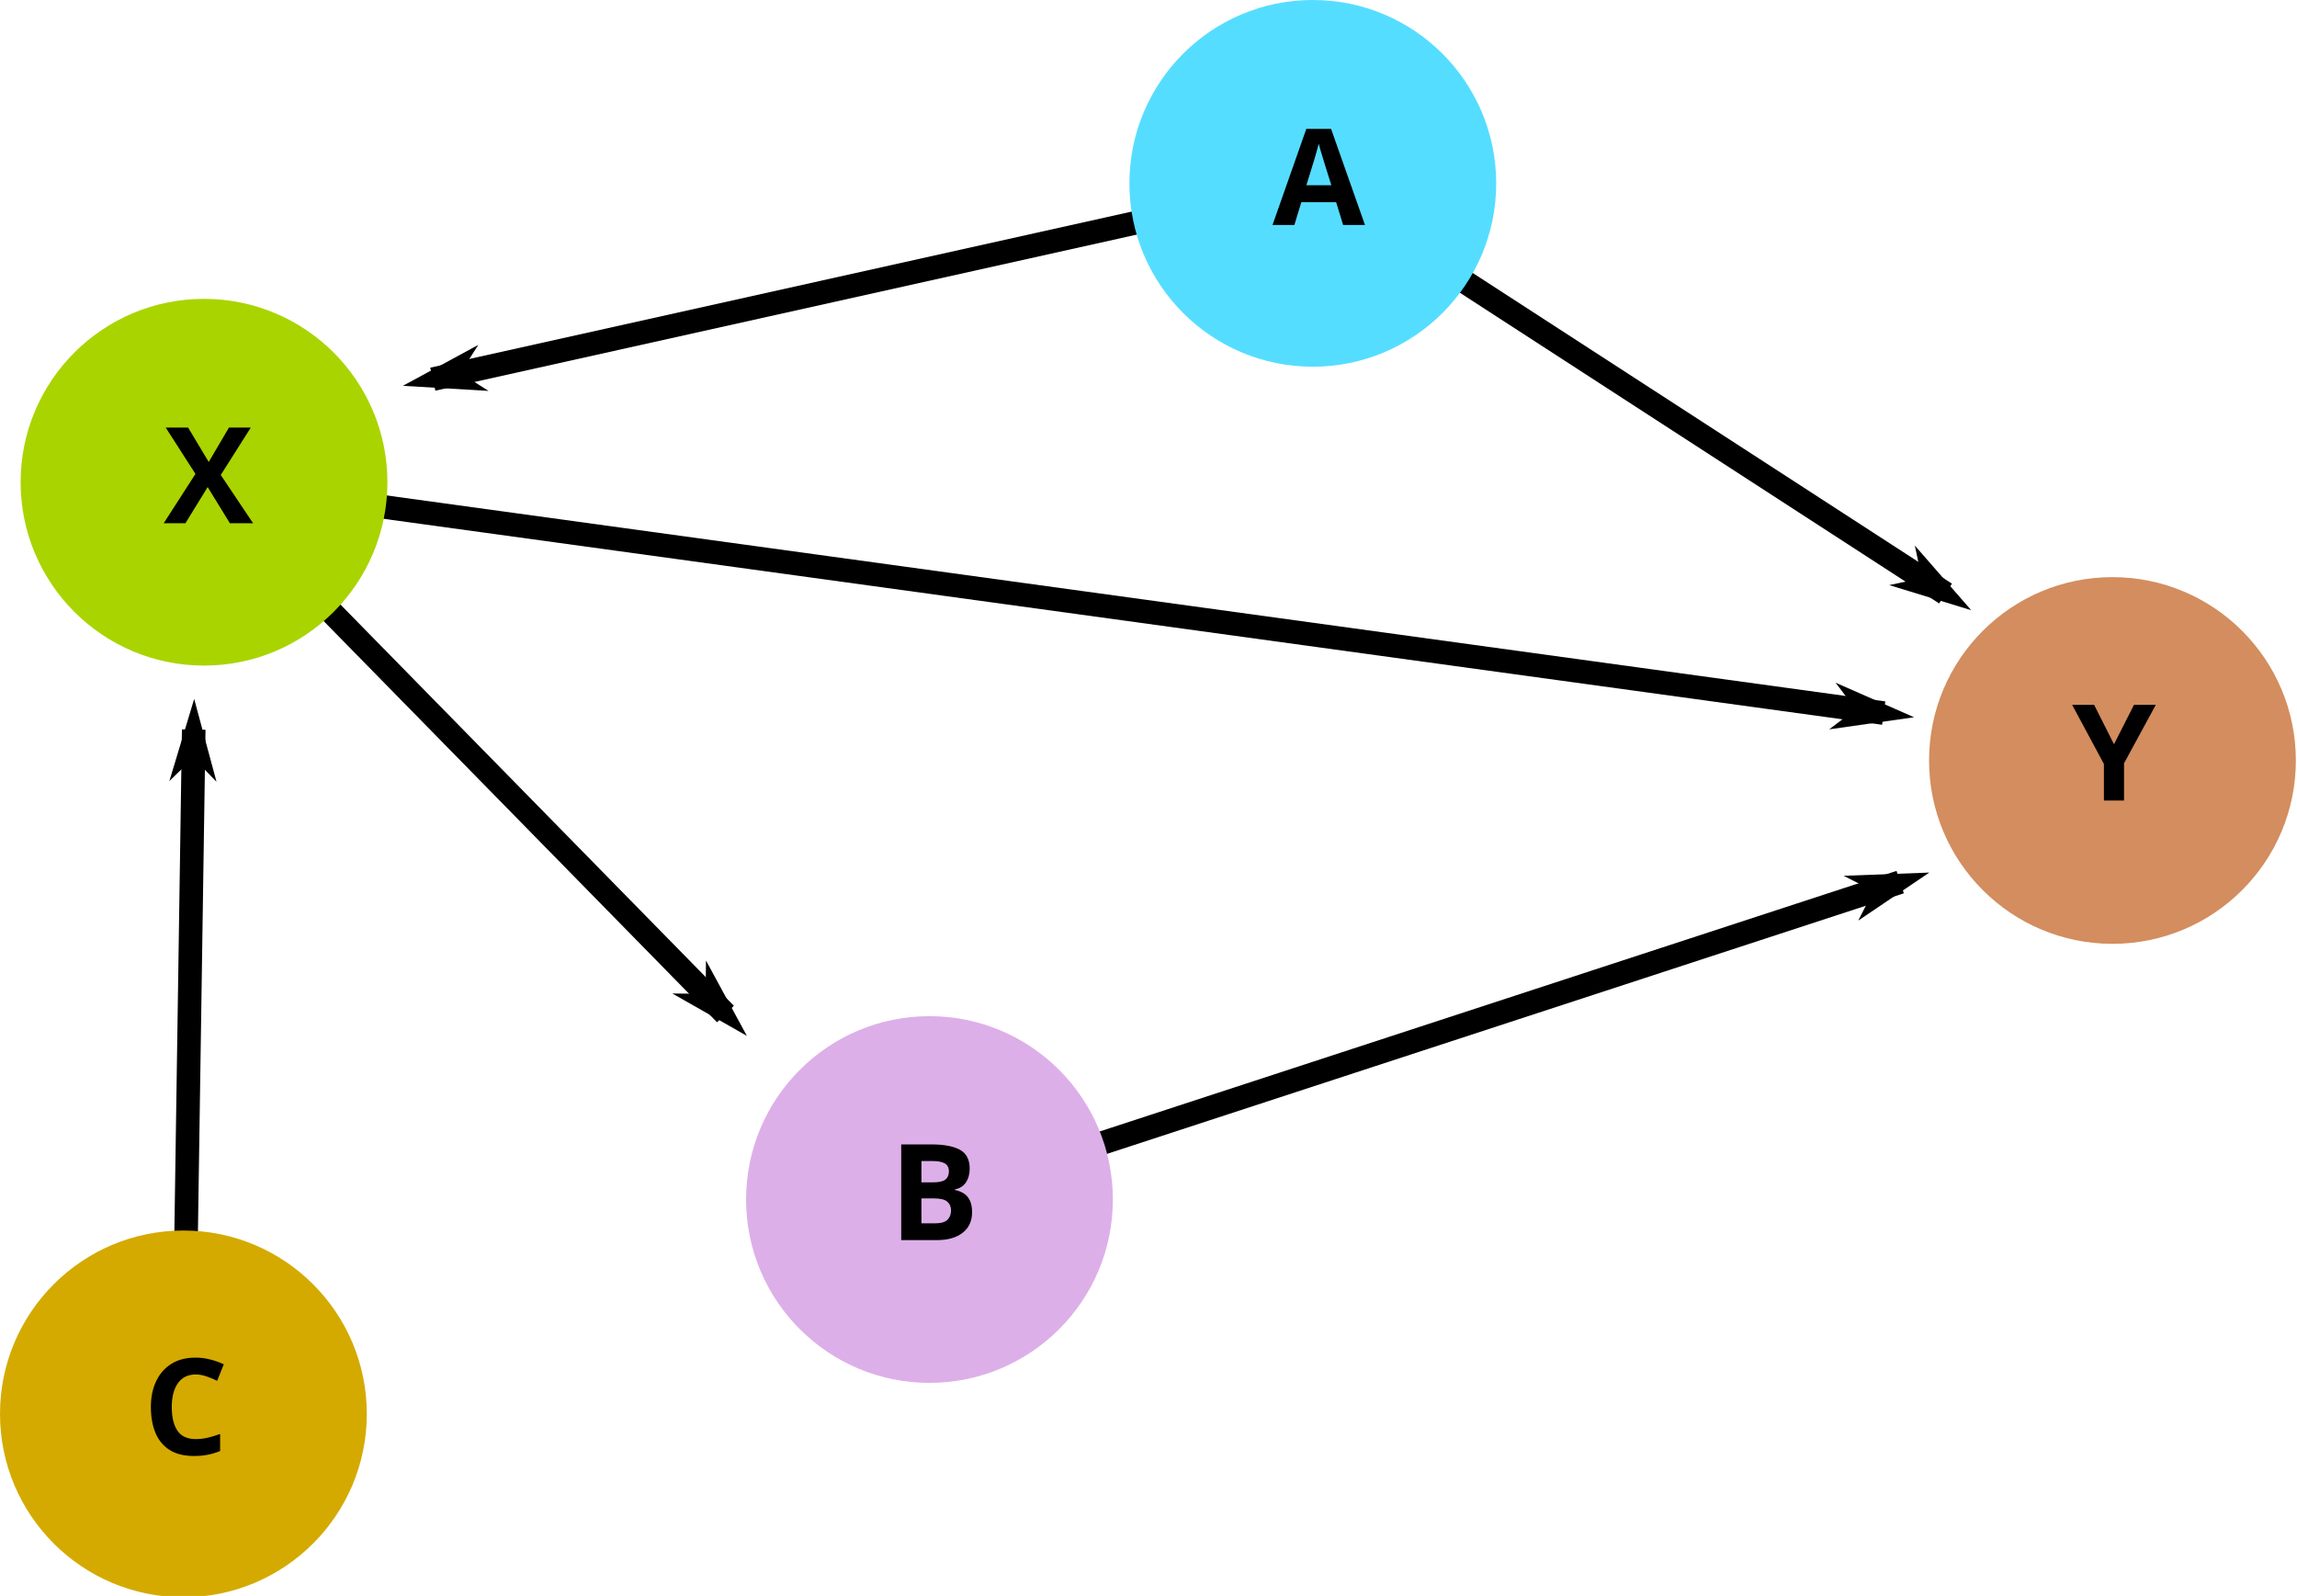
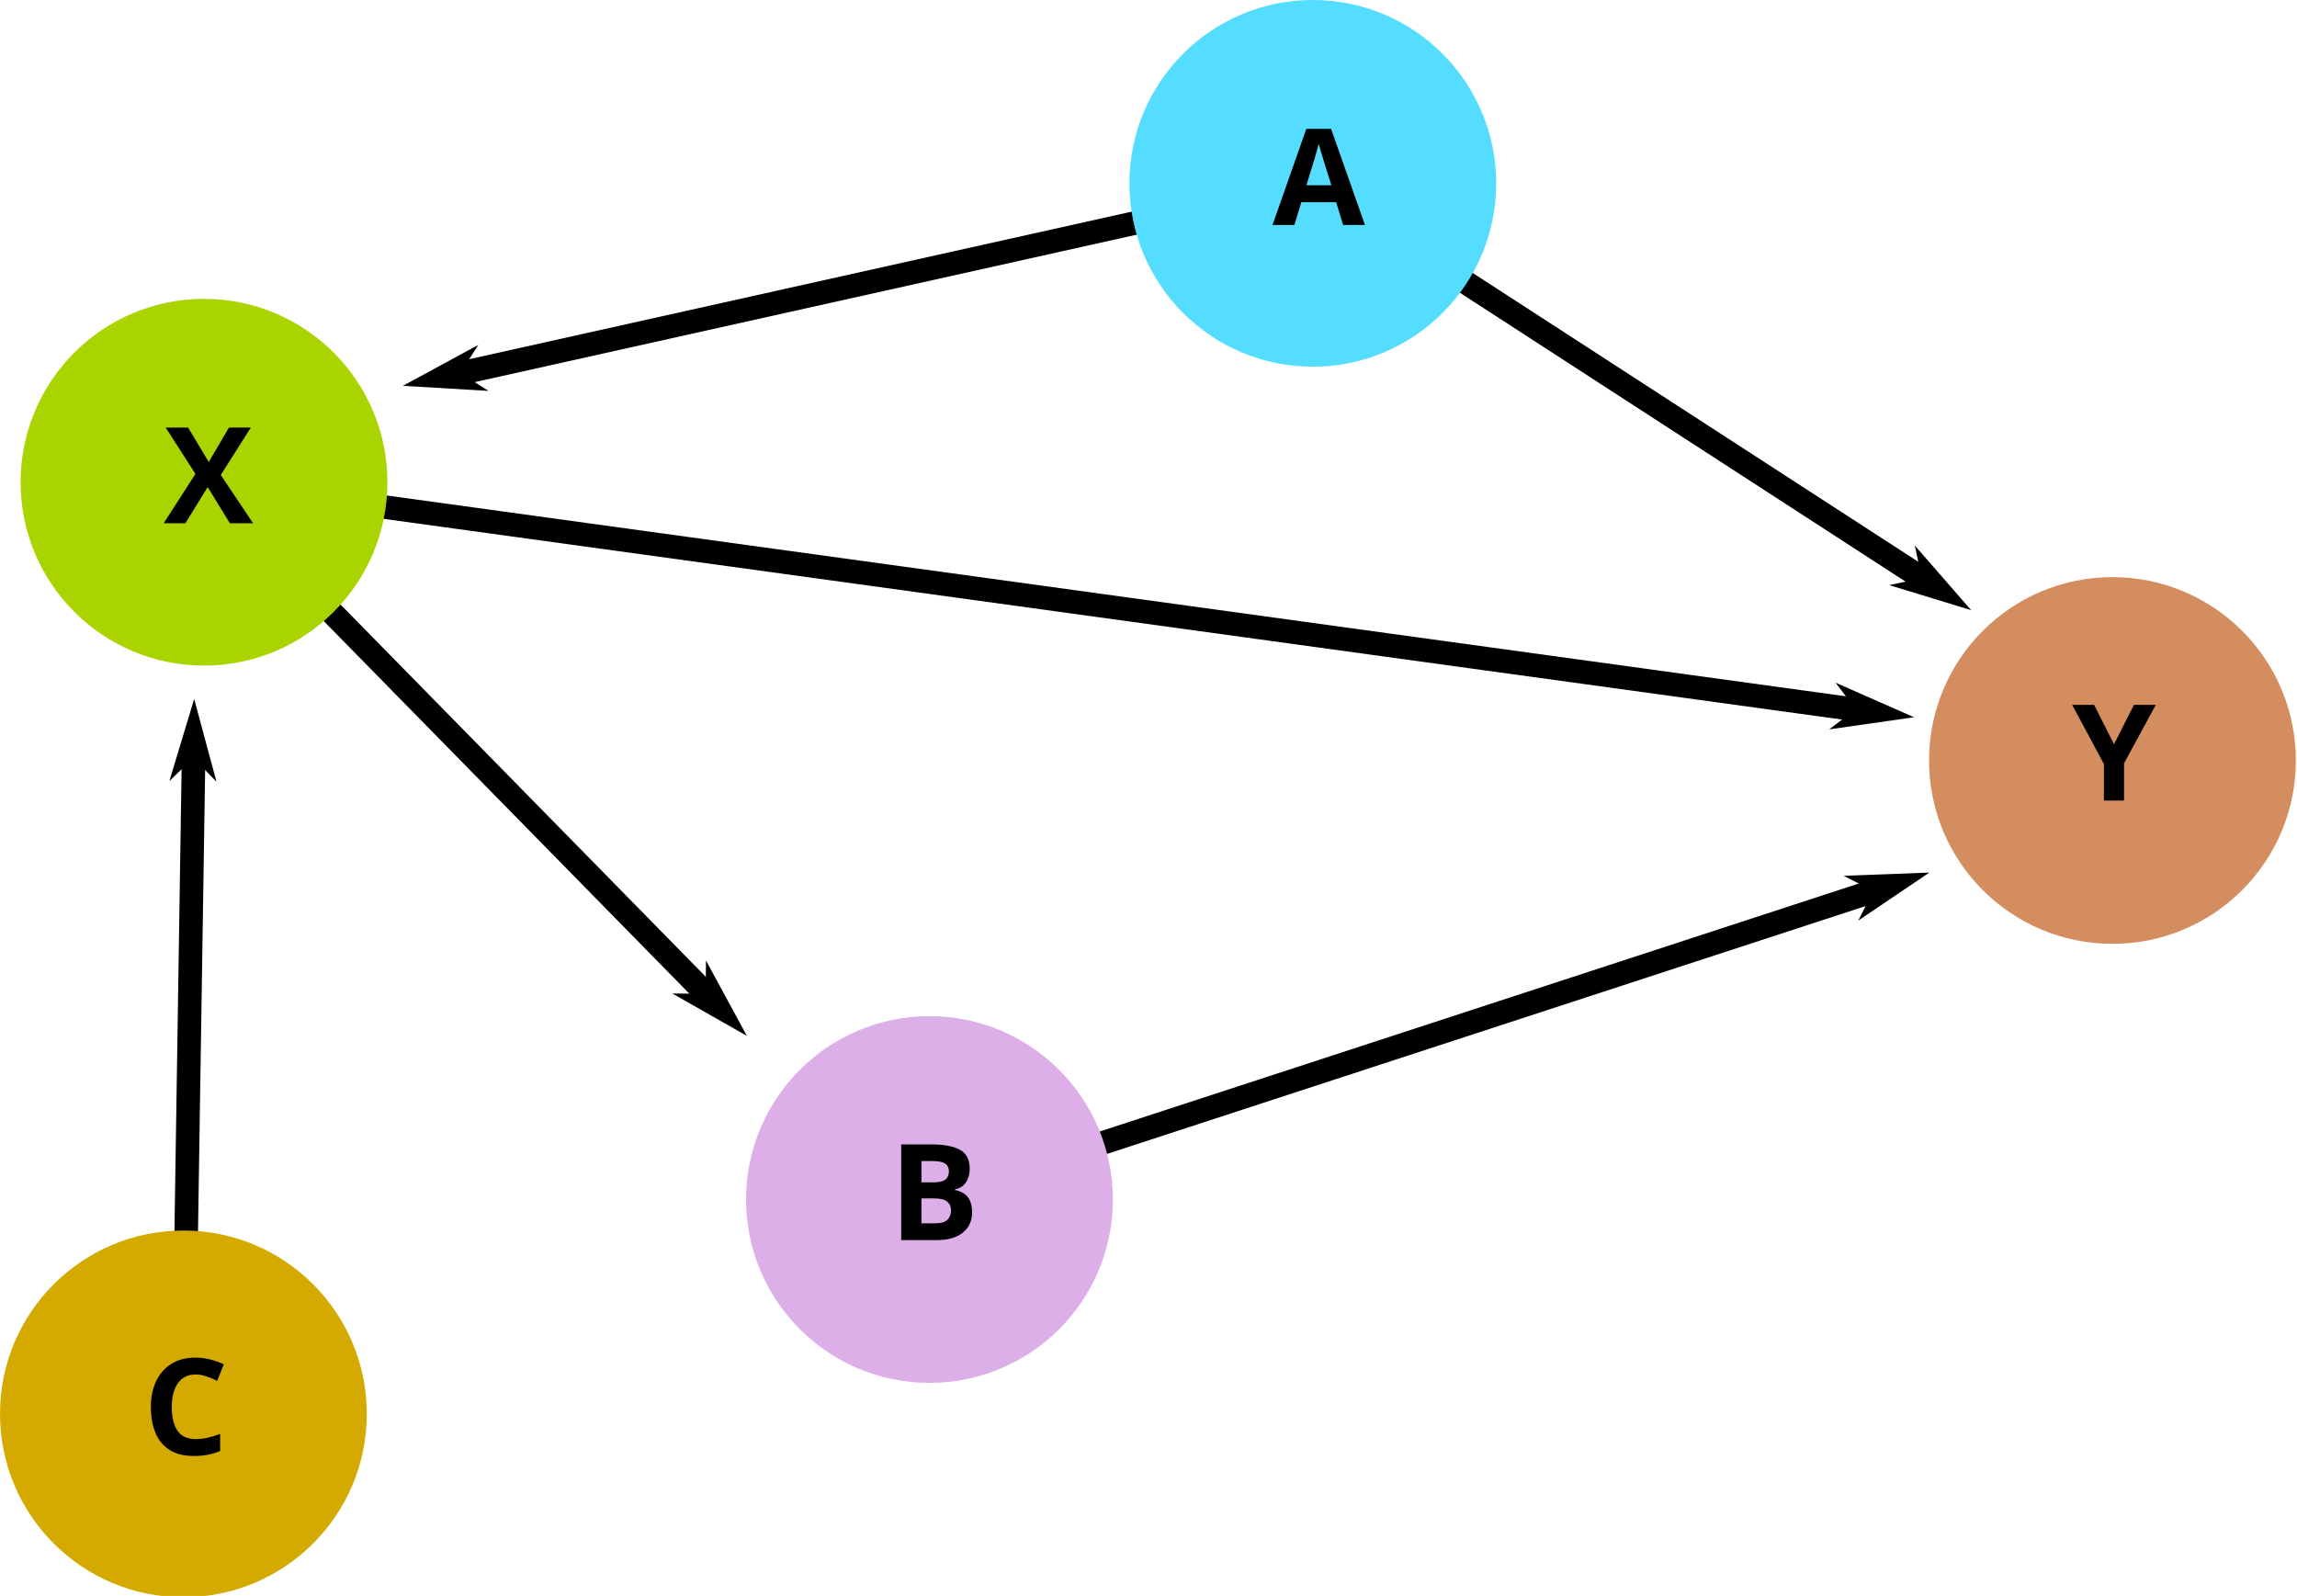
- <svg xmlns="http://www.w3.org/2000/svg" width="439" height="305" xml:space="preserve" overflow="hidden">
-   <defs>
+ <svg xmlns="http://www.w3.org/2000/svg" width="439" height="305" xml:space="preserve" overflow="hidden" version="1.1" id="svg21">
+   <defs id="defs1">
    <clipPath id="clip0">
-       <rect x="784" y="228" width="439" height="305" />
+       <rect x="784" y="228" width="439" height="305" id="rect1" />
    </clipPath>
  </defs>
-   <g clip-path="url(#clip0)" transform="translate(-784 -228)">
-     <path d="M142.979 203.246 463.999 247.362" stroke="#000000" stroke-width="4.503" fill="none" transform="matrix(1 0 0 1.00008 680.012 116.898)" />
-     <path d="M0 0 4.503-4.503-11.257 0 4.503 4.503Z" fill-rule="evenodd" transform="matrix(-0.990687 -0.136156 0.136146 -0.990762 1138.66 363.544)" />
-     <path d="M354.889 146.132 475.816 224.516" stroke="#000000" stroke-width="4.503" fill="none" transform="matrix(1 0 0 1.00008 680.012 116.898)" />
-     <path d="M0 0 4.503-4.503-11.257 0 4.503 4.503Z" fill-rule="evenodd" transform="matrix(-0.839118 -0.543949 0.543908 -0.839181 1151.29 338.492)" />
-     <path d="M281.627 340.319 467.151 279.66" stroke="#000000" stroke-width="4.503" fill="none" transform="matrix(1 0 0 1.00008 680.012 116.898)" />
-     <path d="M0 0 4.503-4.503-11.257 0 4.503 4.503Z" fill-rule="evenodd" transform="matrix(-0.950477 0.310794 -0.31077 -0.950549 1142.03 398.258)" />
-     <path d="M142.979 203.246 242.635 304.87" stroke="#000000" stroke-width="4.503" fill="none" transform="matrix(1 0 0 1.00008 680.012 116.898)" />
-     <path d="M0 0 4.503-4.503-11.257 0 4.503 4.503Z" fill-rule="evenodd" transform="matrix(-0.700134 -0.714013 0.713959 -0.700187 918.863 417.933)" />
-     <path d="M139.04 381.284 141.012 250.512" stroke="#000000" stroke-width="4.503" fill="none" transform="matrix(1 0 0 1.00008 680.012 116.898)" />
-     <path d="M0 0 4.503-4.503-11.257 0 4.503 4.503Z" fill-rule="evenodd" transform="matrix(-0.0150774 0.999962 -0.999886 -0.0150785 820.942 372.832)" />
-     <path d="M354.889 146.132 186.703 183.552" stroke="#000000" stroke-width="4.503" fill="none" transform="matrix(1 0 0 1.00008 680.012 116.898)" />
-     <path d="M0 0 4.503-4.503-11.257 0 4.503 4.503Z" fill-rule="evenodd" transform="matrix(0.976129 -0.217192 0.217175 0.976203 871.989 299.29)" />
-     <path d="M542.77 256.422C542.763 275.778 527.065 291.468 507.706 291.459 488.358 291.452 472.673 275.769 472.667 256.422 472.673 237.063 488.374 221.375 507.731 221.382 527.081 221.389 542.763 237.072 542.77 256.422Z" fill="#D38D5F" transform="matrix(1 0 0 1.00008 680.012 116.898)" />
-     <path d="M389.942 146.132C389.935 165.491 374.237 181.178 354.878 181.171 335.528 181.164 319.845 165.481 319.839 146.132 319.845 126.774 335.544 111.086 354.903 111.093 374.251 111.1 389.935 126.784 389.942 146.132Z" fill="#55DDFF" transform="matrix(1 0 0 1.00008 680.012 116.898)" />
-     <path d="M178.03 203.246C178.023 222.604 162.325 238.292 142.966 238.285 123.617 238.278 107.934 222.595 107.927 203.246 107.934 183.887 123.633 168.2 142.991 168.207 162.34 168.214 178.023 183.897 178.03 203.246Z" fill="#AAD400" transform="matrix(1 0 0 1.00008 680.012 116.898)" />
-     <path d="M174.091 381.284C174.085 400.643 158.386 416.33 139.027 416.323 119.679 416.316 103.995 400.631 103.988 381.284 103.995 361.925 119.694 346.238 139.052 346.244 158.401 346.251 174.085 361.934 174.091 381.284Z" fill="#D4AA00" transform="matrix(1 0 0 1.00008 680.012 116.898)" />
-     <path d="M316.678 340.319C316.671 359.678 300.973 375.365 281.614 375.358 262.266 375.352 246.583 359.667 246.577 340.319 246.583 320.96 262.282 305.273 281.641 305.28 300.989 305.286 316.671 320.971 316.678 340.319Z" fill="#DDAFE9" transform="matrix(1 0 0 1.00008 680.012 116.898)" />
-     <text font-family="Calibri,Calibri_MSFontService,sans-serif" font-weight="700" font-size="43" transform="matrix(0.595658 0 0 0.595703 1180.03 381)">Y</text>
-     <text font-family="Calibri,Calibri_MSFontService,sans-serif" font-weight="700" font-size="43" transform="matrix(0.595658 0 0 0.595703 953.933 465)">B</text>
-     <text font-family="Calibri,Calibri_MSFontService,sans-serif" font-weight="700" font-size="43" transform="matrix(0.595658 0 0 0.595703 811.346 506)">C</text>
-     <text font-family="Calibri,Calibri_MSFontService,sans-serif" font-weight="700" font-size="43" transform="matrix(0.595658 0 0 0.595703 815.285 328)">X</text>
-     <text font-family="Calibri,Calibri_MSFontService,sans-serif" font-weight="700" font-size="43" transform="matrix(0.595658 0 0 0.595703 1027.2 271)">A</text>
+   <g clip-path="url(#clip0)" transform="translate(-784 -228)" id="g21">
+     <path d="m 142.979,203.246 317.988,43.759" stroke="#000000" stroke-width="4.503" fill="none" transform="matrix(1,0,0,1.00008,680.012,116.898)" id="path1" />
+     <path d="M0 0 4.503-4.503-11.257 0 4.503 4.503Z" fill-rule="evenodd" transform="matrix(-0.990687 -0.136156 0.136146 -0.990762 1138.66 363.544)" id="path2" />
+     <path d="m 354.889,146.132 117.36,76.065" stroke="#000000" stroke-width="4.503" fill="none" transform="matrix(1,0,0,1.00008,680.012,116.898)" id="path3" />
+     <path d="M0 0 4.503-4.503-11.257 0 4.503 4.503Z" fill-rule="evenodd" transform="matrix(-0.839118 -0.543949 0.543908 -0.839181 1151.29 338.492)" id="path4" />
+     <path d="M 281.627,340.319 463.495,280.908" stroke="#000000" stroke-width="4.503" fill="none" transform="matrix(1,0,0,1.00008,680.012,116.898)" id="path5" />
+     <path d="M0 0 4.503-4.503-11.257 0 4.503 4.503Z" fill-rule="evenodd" transform="matrix(-0.950477 0.310794 -0.31077 -0.950549 1142.03 398.258)" id="path6" />
+     <path d="m 142.979,203.246 96.818,98.66" stroke="#000000" stroke-width="4.503" fill="none" transform="matrix(1,0,0,1.00008,680.012,116.898)" id="path7" />
+     <path d="M0 0 4.503-4.503-11.257 0 4.503 4.503Z" fill-rule="evenodd" transform="matrix(-0.700134 -0.714013 0.713959 -0.700187 918.863 417.933)" id="path8" />
+     <path d="m 139.04,381.284 1.972,-127.493" stroke="#000000" stroke-width="4.503" fill="none" transform="matrix(1,0,0,1.00008,680.012,116.898)" id="path9" />
+     <path d="M0 0 4.503-4.503-11.257 0 4.503 4.503Z" fill-rule="evenodd" transform="matrix(-0.0150774 0.999962 -0.999886 -0.0150785 820.942 372.832)" id="path10" />
+     <path d="M 354.889,146.132 189.289,183.017" stroke="#000000" stroke-width="4.503" fill="none" transform="matrix(1,0,0,1.00008,680.012,116.898)" id="path11" />
+     <path d="M0 0 4.503-4.503-11.257 0 4.503 4.503Z" fill-rule="evenodd" transform="matrix(0.976129 -0.217192 0.217175 0.976203 871.989 299.29)" id="path12" />
+     <path d="M542.77 256.422C542.763 275.778 527.065 291.468 507.706 291.459 488.358 291.452 472.673 275.769 472.667 256.422 472.673 237.063 488.374 221.375 507.731 221.382 527.081 221.389 542.763 237.072 542.77 256.422Z" fill="#D38D5F" transform="matrix(1 0 0 1.00008 680.012 116.898)" id="path13" />
+     <path d="M389.942 146.132C389.935 165.491 374.237 181.178 354.878 181.171 335.528 181.164 319.845 165.481 319.839 146.132 319.845 126.774 335.544 111.086 354.903 111.093 374.251 111.1 389.935 126.784 389.942 146.132Z" fill="#55DDFF" transform="matrix(1 0 0 1.00008 680.012 116.898)" id="path14" />
+     <path d="M178.03 203.246C178.023 222.604 162.325 238.292 142.966 238.285 123.617 238.278 107.934 222.595 107.927 203.246 107.934 183.887 123.633 168.2 142.991 168.207 162.34 168.214 178.023 183.897 178.03 203.246Z" fill="#AAD400" transform="matrix(1 0 0 1.00008 680.012 116.898)" id="path15" />
+     <path d="M174.091 381.284C174.085 400.643 158.386 416.33 139.027 416.323 119.679 416.316 103.995 400.631 103.988 381.284 103.995 361.925 119.694 346.238 139.052 346.244 158.401 346.251 174.085 361.934 174.091 381.284Z" fill="#D4AA00" transform="matrix(1 0 0 1.00008 680.012 116.898)" id="path16" />
+     <path d="M316.678 340.319C316.671 359.678 300.973 375.365 281.614 375.358 262.266 375.352 246.583 359.667 246.577 340.319 246.583 320.96 262.282 305.273 281.641 305.28 300.989 305.286 316.671 320.971 316.678 340.319Z" fill="#DDAFE9" transform="matrix(1 0 0 1.00008 680.012 116.898)" id="path17" />
+     <text font-family="Calibri,Calibri_MSFontService,sans-serif" font-weight="700" font-size="43" transform="matrix(0.595658 0 0 0.595703 1180.03 381)" id="text17">Y</text>
+     <text font-family="Calibri,Calibri_MSFontService,sans-serif" font-weight="700" font-size="43" transform="matrix(0.595658 0 0 0.595703 953.933 465)" id="text18">B</text>
+     <text font-family="Calibri,Calibri_MSFontService,sans-serif" font-weight="700" font-size="43" transform="matrix(0.595658 0 0 0.595703 811.346 506)" id="text19">C</text>
+     <text font-family="Calibri,Calibri_MSFontService,sans-serif" font-weight="700" font-size="43" transform="matrix(0.595658 0 0 0.595703 815.285 328)" id="text20">X</text>
+     <text font-family="Calibri,Calibri_MSFontService,sans-serif" font-weight="700" font-size="43" transform="matrix(0.595658 0 0 0.595703 1027.2 271)" id="text21">A</text>
  </g>
</svg>
